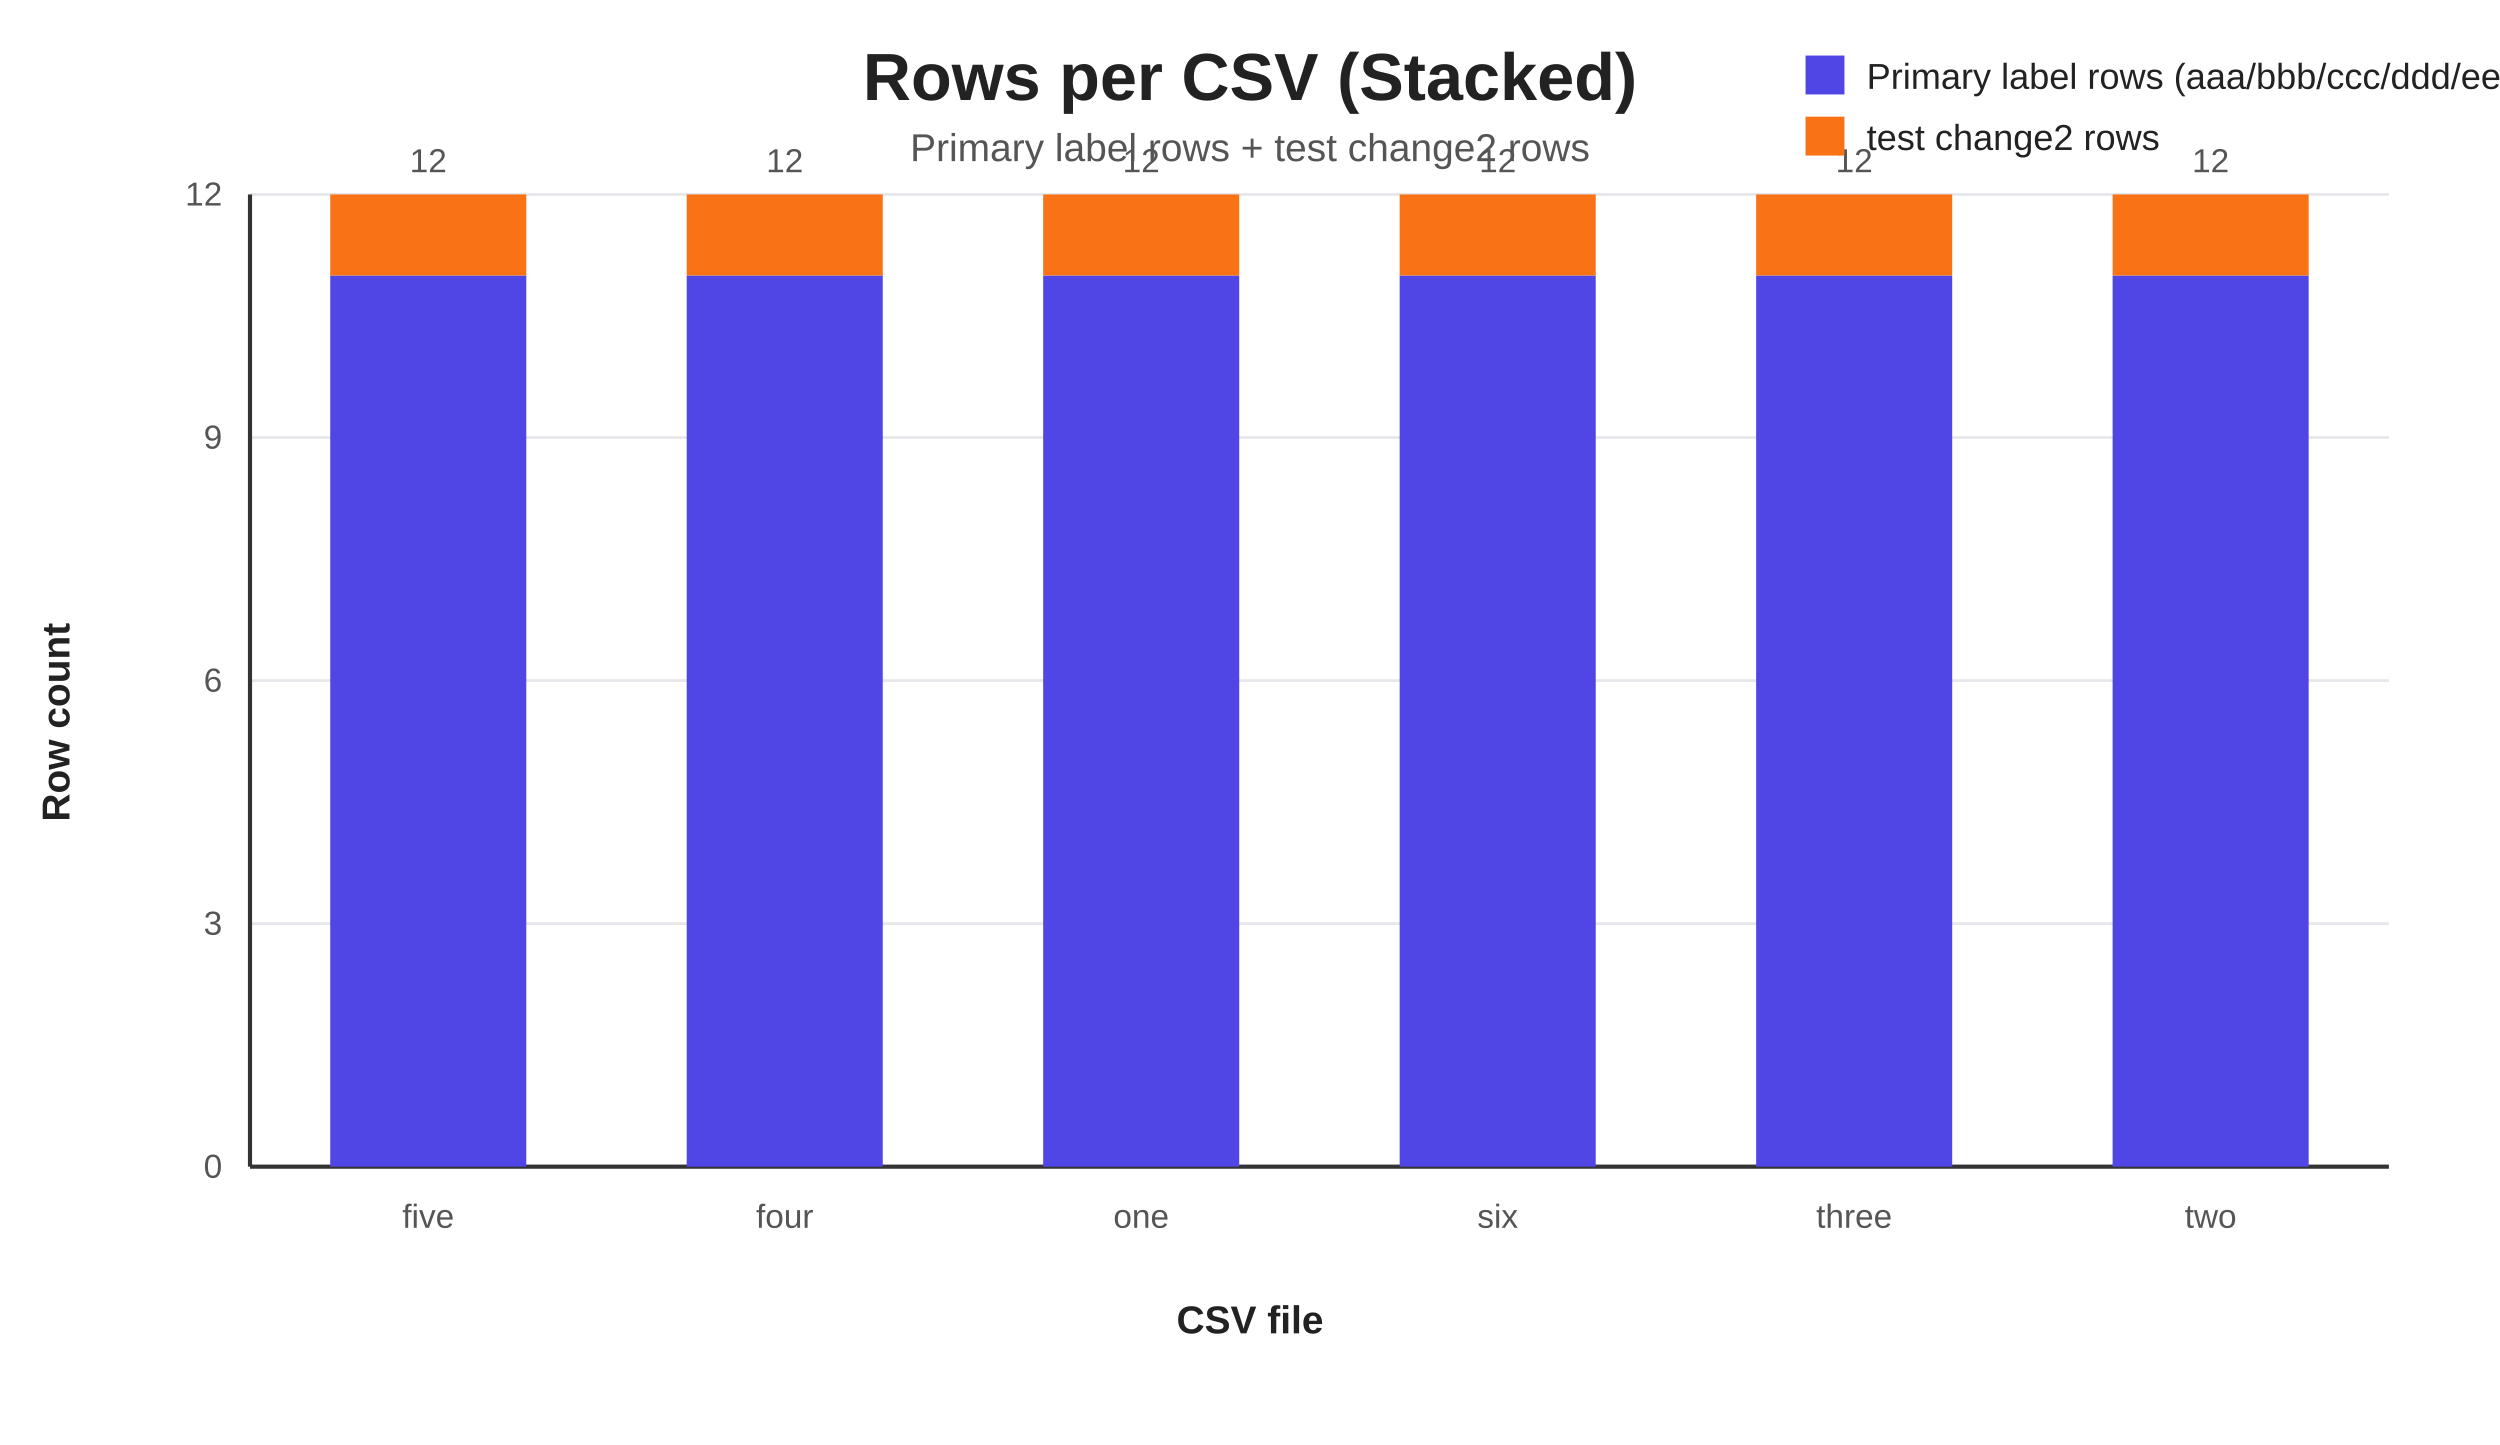
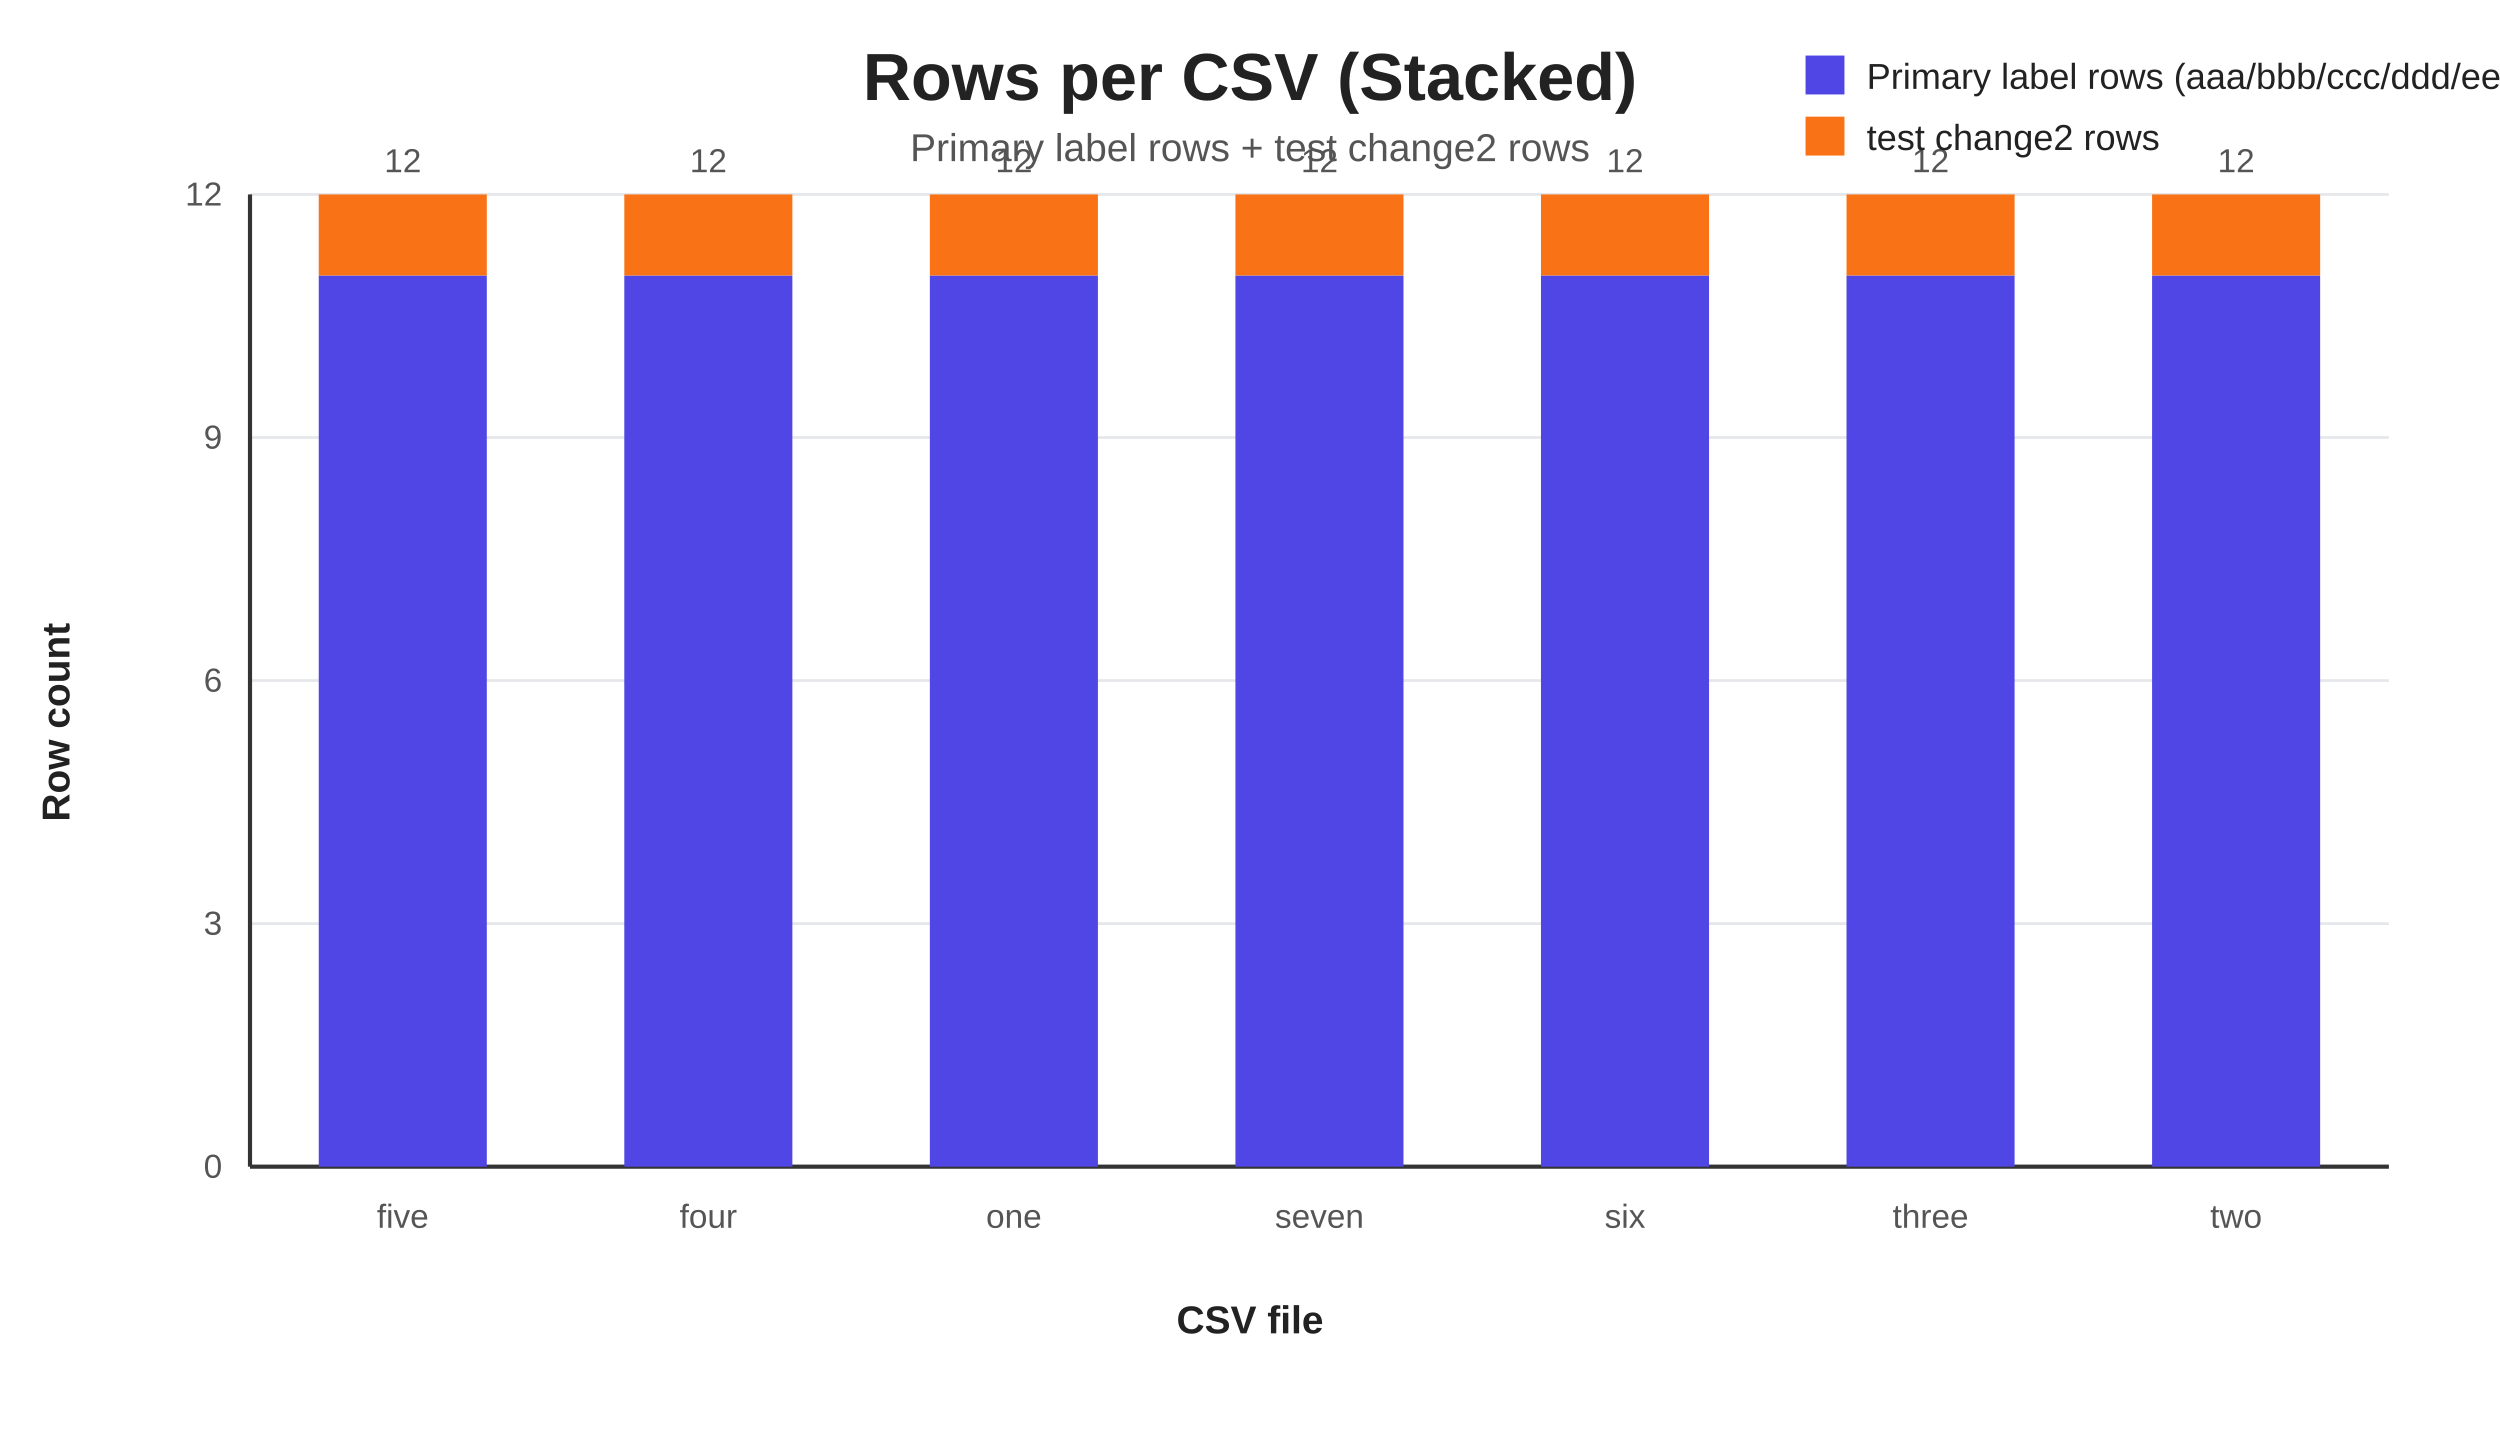
<svg xmlns="http://www.w3.org/2000/svg" width="900" height="520" viewBox="0 0 900 520">
  <style>
text { font-family: Arial, Helvetica, sans-serif; fill: #222; }
.title { font-size: 24px; font-weight: 700; }
.subtitle { font-size: 14px; fill: #555; }
.axis-label { font-size: 14px; font-weight: 600; }
.tick { font-size: 12px; fill: #555; }
.legend { font-size: 13px; }
</style>
  <text class="title" x="450.0" y="36" text-anchor="middle">Rows per CSV (Stacked)</text>
  <text class="subtitle" x="450.0" y="58" text-anchor="middle">Primary label rows + test change2 rows</text>
  <line x1="90" y1="420.00" x2="860" y2="420.00" stroke="#e5e7eb" stroke-width="1" />
  <text class="tick" x="80" y="424.00" text-anchor="end">0</text>
  <line x1="90" y1="332.50" x2="860" y2="332.50" stroke="#e5e7eb" stroke-width="1" />
  <text class="tick" x="80" y="336.50" text-anchor="end">3</text>
  <line x1="90" y1="245.00" x2="860" y2="245.00" stroke="#e5e7eb" stroke-width="1" />
  <text class="tick" x="80" y="249.00" text-anchor="end">6</text>
  <line x1="90" y1="157.50" x2="860" y2="157.50" stroke="#e5e7eb" stroke-width="1" />
  <text class="tick" x="80" y="161.50" text-anchor="end">9</text>
  <line x1="90" y1="70.00" x2="860" y2="70.00" stroke="#e5e7eb" stroke-width="1" />
  <text class="tick" x="80" y="74.00" text-anchor="end">12</text>
  <line x1="90" y1="420" x2="860" y2="420" stroke="#333" stroke-width="1.5" />
  <line x1="90" y1="70" x2="90" y2="420" stroke="#333" stroke-width="1.5" />
-   <rect x="118.88" y="99.17" width="70.58" height="320.83" fill="#4f46e5" />
-   <rect x="118.88" y="70.00" width="70.58" height="29.17" fill="#f97316" />
-   <text class="tick" x="154.17" y="442" text-anchor="middle">five</text>
-   <text class="tick" x="154.17" y="62.00" text-anchor="middle">12</text>
-   <rect x="247.21" y="99.17" width="70.58" height="320.83" fill="#4f46e5" />
-   <rect x="247.21" y="70.00" width="70.58" height="29.17" fill="#f97316" />
-   <text class="tick" x="282.50" y="442" text-anchor="middle">four</text>
-   <text class="tick" x="282.50" y="62.00" text-anchor="middle">12</text>
-   <rect x="375.54" y="99.17" width="70.58" height="320.83" fill="#4f46e5" />
-   <rect x="375.54" y="70.00" width="70.58" height="29.17" fill="#f97316" />
-   <text class="tick" x="410.83" y="442" text-anchor="middle">one</text>
-   <text class="tick" x="410.83" y="62.00" text-anchor="middle">12</text>
-   <rect x="503.88" y="99.17" width="70.58" height="320.83" fill="#4f46e5" />
-   <rect x="503.88" y="70.00" width="70.58" height="29.17" fill="#f97316" />
-   <text class="tick" x="539.17" y="442" text-anchor="middle">six</text>
-   <text class="tick" x="539.17" y="62.00" text-anchor="middle">12</text>
-   <rect x="632.21" y="99.17" width="70.58" height="320.83" fill="#4f46e5" />
-   <rect x="632.21" y="70.00" width="70.58" height="29.17" fill="#f97316" />
-   <text class="tick" x="667.50" y="442" text-anchor="middle">three</text>
-   <text class="tick" x="667.50" y="62.00" text-anchor="middle">12</text>
-   <rect x="760.54" y="99.17" width="70.58" height="320.83" fill="#4f46e5" />
-   <rect x="760.54" y="70.00" width="70.58" height="29.17" fill="#f97316" />
-   <text class="tick" x="795.83" y="442" text-anchor="middle">two</text>
-   <text class="tick" x="795.83" y="62.00" text-anchor="middle">12</text>
+   <rect x="114.75" y="99.17" width="60.50" height="320.83" fill="#4f46e5" />
+   <rect x="114.75" y="70.00" width="60.50" height="29.17" fill="#f97316" />
+   <text class="tick" x="145.00" y="442" text-anchor="middle">five</text>
+   <text class="tick" x="145.00" y="62.00" text-anchor="middle">12</text>
+   <rect x="224.75" y="99.17" width="60.50" height="320.83" fill="#4f46e5" />
+   <rect x="224.75" y="70.00" width="60.50" height="29.17" fill="#f97316" />
+   <text class="tick" x="255.00" y="442" text-anchor="middle">four</text>
+   <text class="tick" x="255.00" y="62.00" text-anchor="middle">12</text>
+   <rect x="334.75" y="99.17" width="60.50" height="320.83" fill="#4f46e5" />
+   <rect x="334.75" y="70.00" width="60.50" height="29.17" fill="#f97316" />
+   <text class="tick" x="365.00" y="442" text-anchor="middle">one</text>
+   <text class="tick" x="365.00" y="62.00" text-anchor="middle">12</text>
+   <rect x="444.75" y="99.17" width="60.50" height="320.83" fill="#4f46e5" />
+   <rect x="444.75" y="70.00" width="60.50" height="29.17" fill="#f97316" />
+   <text class="tick" x="475.00" y="442" text-anchor="middle">seven</text>
+   <text class="tick" x="475.00" y="62.00" text-anchor="middle">12</text>
+   <rect x="554.75" y="99.17" width="60.50" height="320.83" fill="#4f46e5" />
+   <rect x="554.75" y="70.00" width="60.50" height="29.17" fill="#f97316" />
+   <text class="tick" x="585.00" y="442" text-anchor="middle">six</text>
+   <text class="tick" x="585.00" y="62.00" text-anchor="middle">12</text>
+   <rect x="664.75" y="99.17" width="60.50" height="320.83" fill="#4f46e5" />
+   <rect x="664.75" y="70.00" width="60.50" height="29.17" fill="#f97316" />
+   <text class="tick" x="695.00" y="442" text-anchor="middle">three</text>
+   <text class="tick" x="695.00" y="62.00" text-anchor="middle">12</text>
+   <rect x="774.75" y="99.17" width="60.50" height="320.83" fill="#4f46e5" />
+   <rect x="774.75" y="70.00" width="60.50" height="29.17" fill="#f97316" />
+   <text class="tick" x="805.00" y="442" text-anchor="middle">two</text>
+   <text class="tick" x="805.00" y="62.00" text-anchor="middle">12</text>
  <text class="axis-label" x="450.0" y="480" text-anchor="middle">CSV file</text>
  <text class="axis-label" transform="translate(25 260.0) rotate(-90)" text-anchor="middle">Row count</text>
  <rect x="650" y="20" width="14" height="14" fill="#4f46e5" />
  <text class="legend" x="672" y="32">Primary label rows (aaa/bbb/ccc/ddd/eee/fff)</text>
  <rect x="650" y="42" width="14" height="14" fill="#f97316" />
  <text class="legend" x="672" y="54">test change2 rows</text>
</svg>
